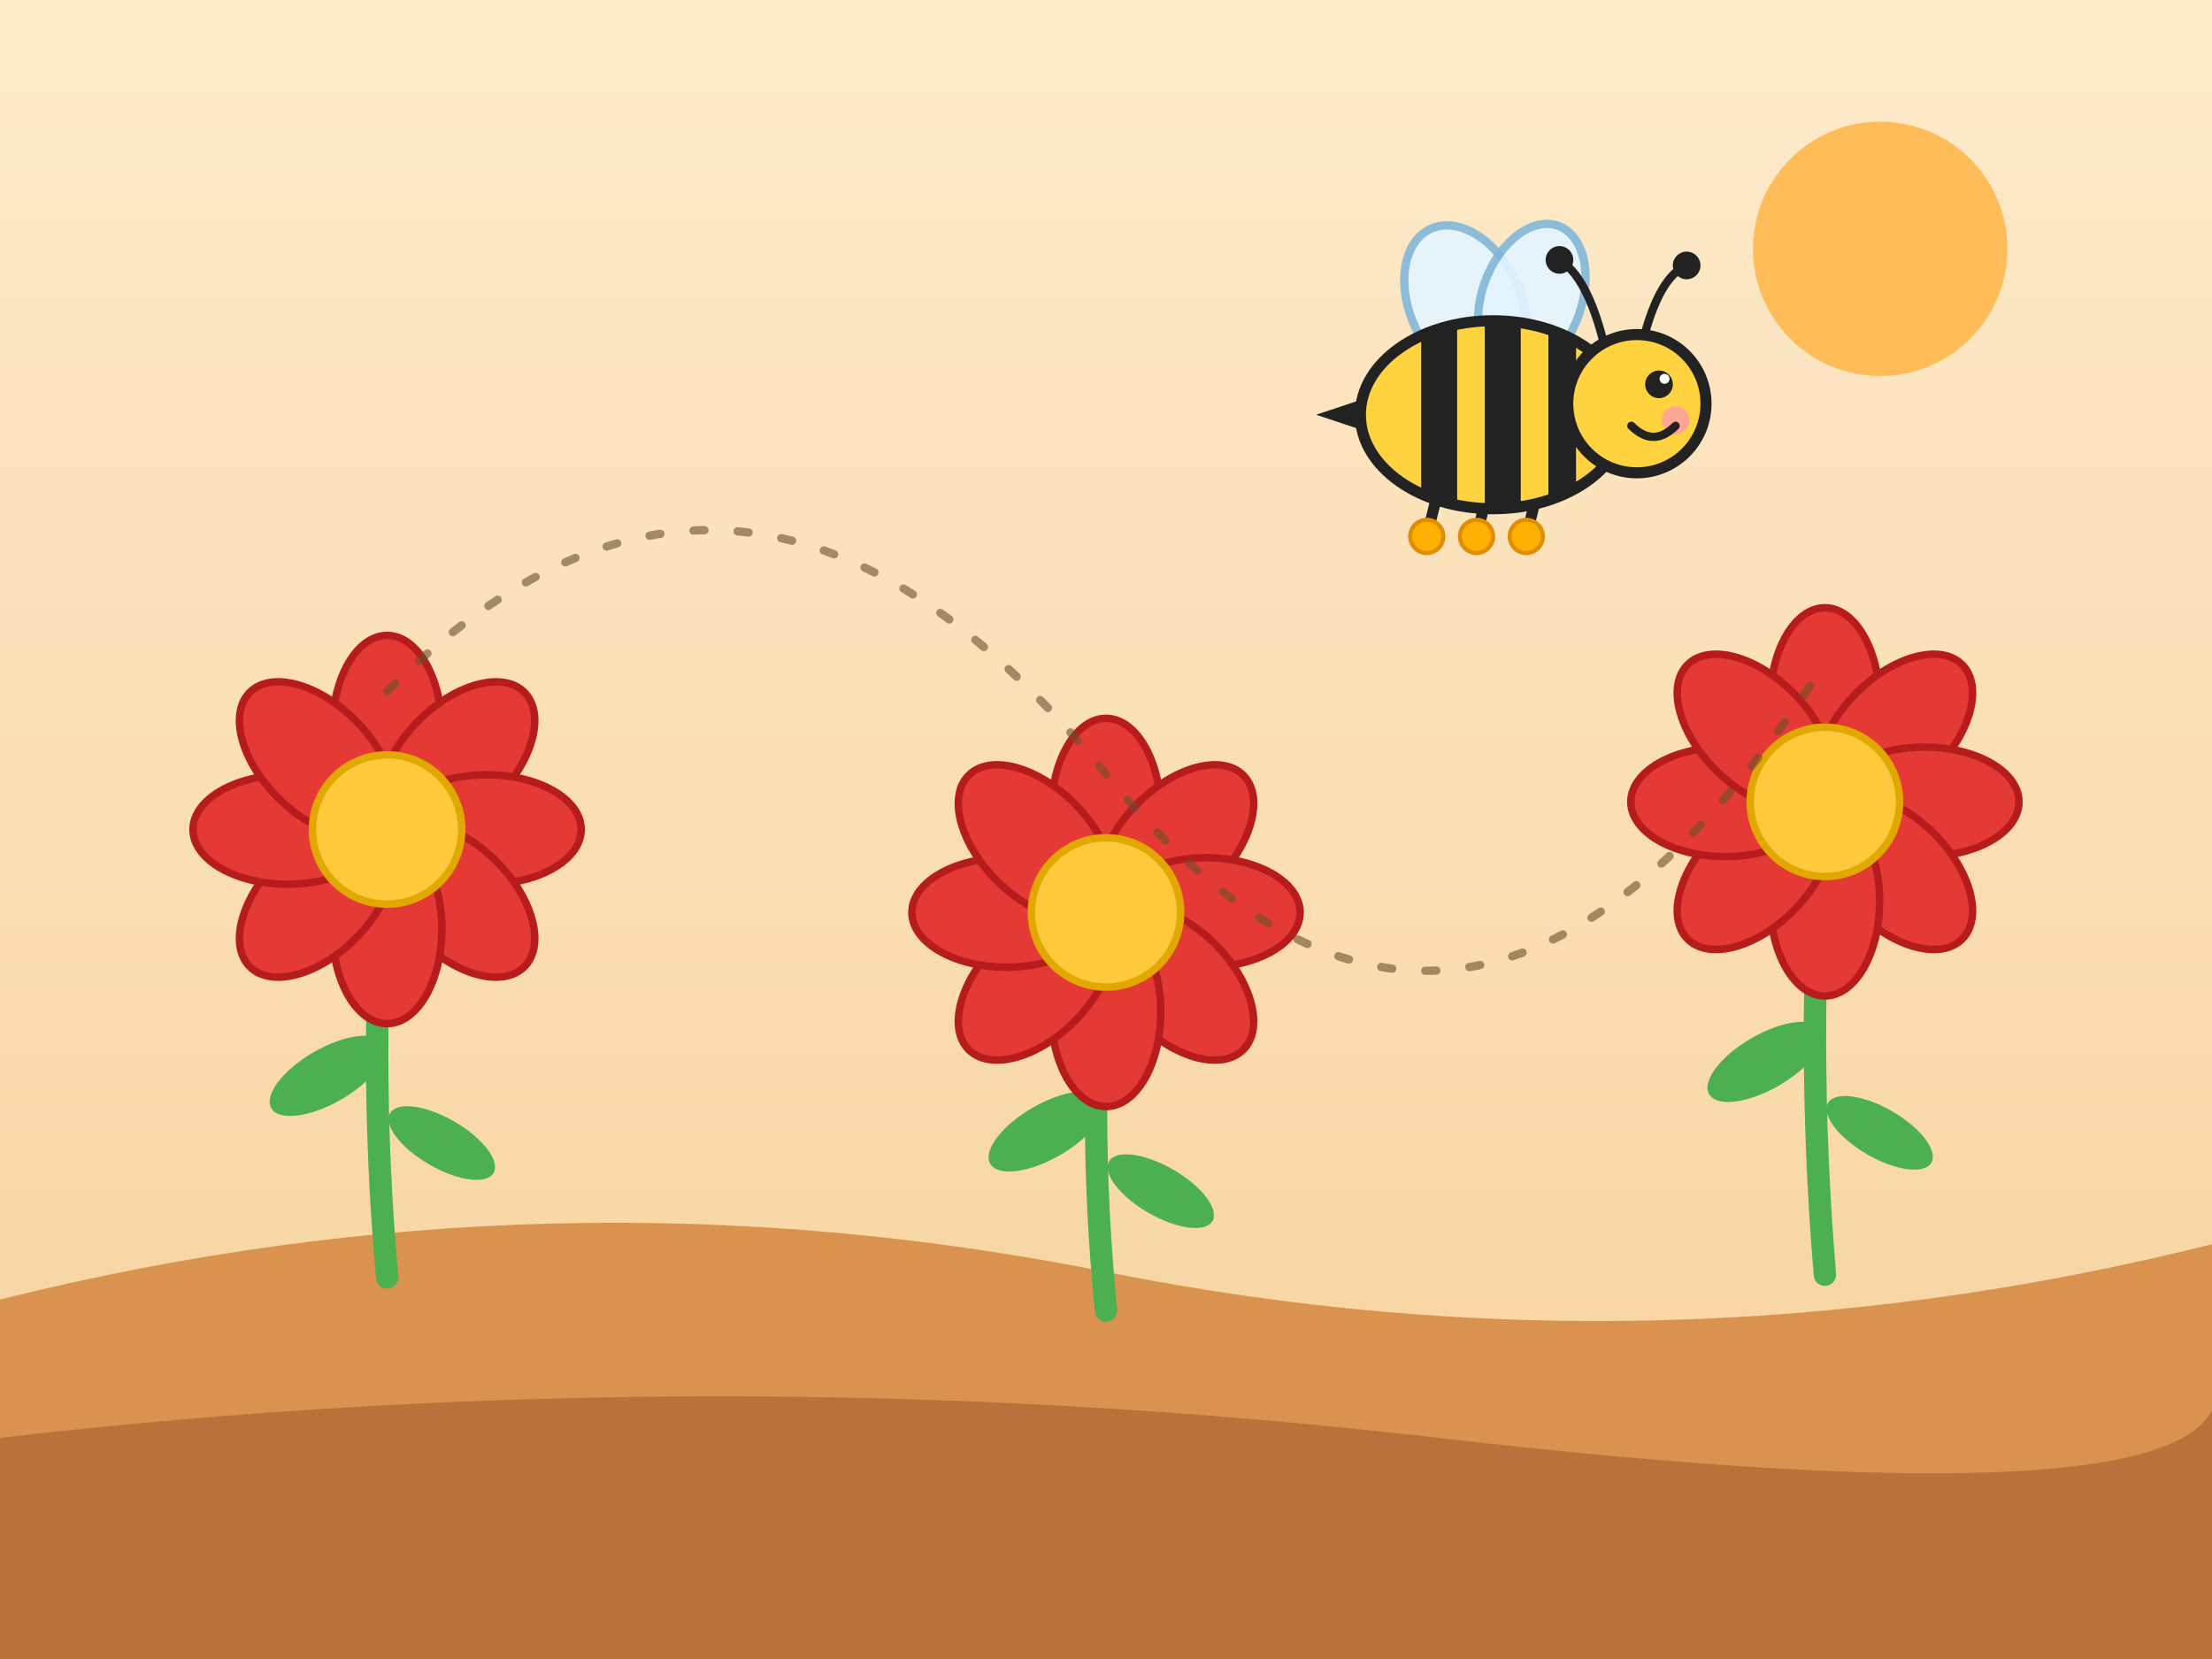
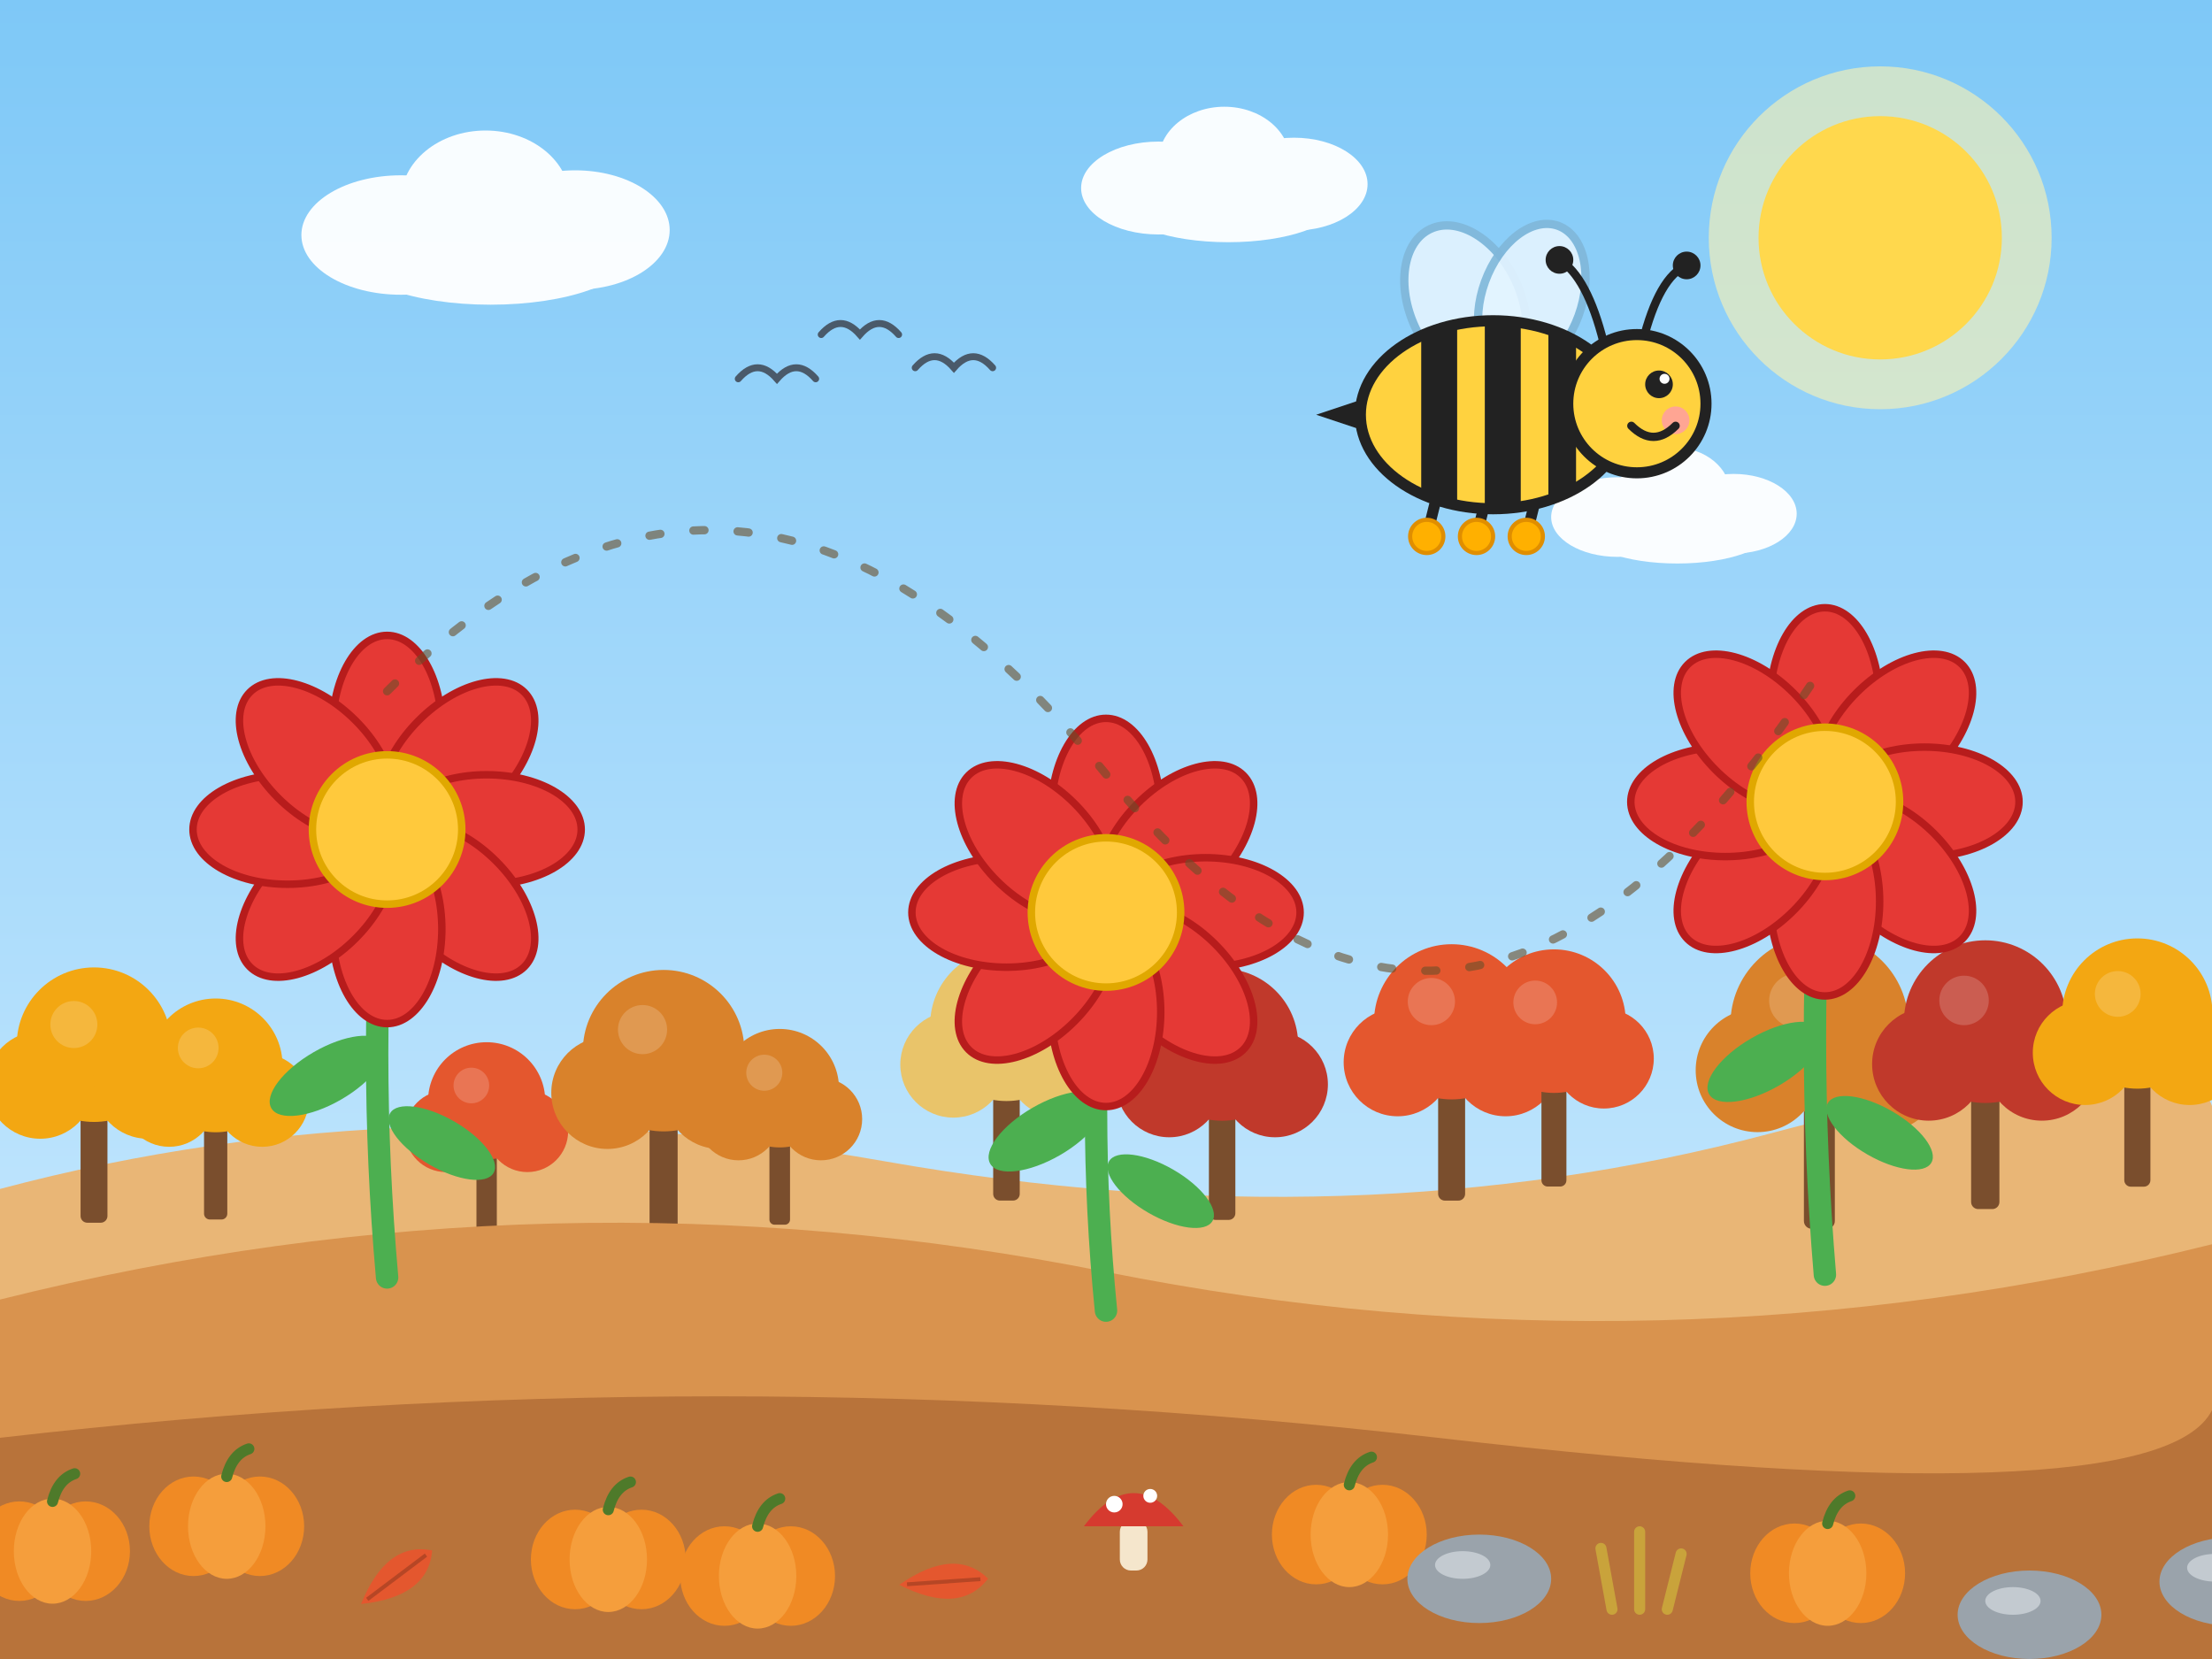
<svg xmlns="http://www.w3.org/2000/svg" viewBox="0 0 800 600">
  <defs>
    <linearGradient id="sky" x1="0" y1="0" x2="0" y2="1">
-       <stop offset="0" stop-color="#FDEBCB" />
-       <stop offset="1" stop-color="#F7D19B" />
+       <stop offset="0" stop-color="#7EC8F7" />
+       <stop offset="1" stop-color="#D4EEFF" />
    </linearGradient>
  </defs>
  <rect width="800" height="600" fill="url(#sky)" />
-   <circle cx="680" cy="90" r="46" fill="#FFB547" opacity=".85" />
+   <circle cx="680" cy="86" r="62" fill="#FFF3B0" opacity=".6" />
+   <circle cx="680" cy="86" r="44" fill="#FFD84D" />
+   <g transform="translate(145 85) scale(0.9)" fill="#fff" opacity=".95">
+     <ellipse cx="0" cy="0" rx="40" ry="24" />
+     <ellipse cx="34" cy="-14" rx="34" ry="28" />
+     <ellipse cx="70" cy="-2" rx="38" ry="24" />
+     <ellipse cx="36" cy="8" rx="56" ry="20" />
+   </g>
+   <g transform="translate(419 68) scale(0.7)" fill="#fff" opacity=".95">
+     <ellipse cx="0" cy="0" rx="40" ry="24" />
+     <ellipse cx="34" cy="-14" rx="34" ry="28" />
+     <ellipse cx="70" cy="-2" rx="38" ry="24" />
+     <ellipse cx="36" cy="8" rx="56" ry="20" />
+   </g>
+   <g transform="translate(585 187) scale(0.6)" fill="#fff" opacity=".95">
+     <ellipse cx="0" cy="0" rx="40" ry="24" />
+     <ellipse cx="34" cy="-14" rx="34" ry="28" />
+     <ellipse cx="70" cy="-2" rx="38" ry="24" />
+     <ellipse cx="36" cy="8" rx="56" ry="20" />
+   </g>
+   <path d="M297 121 q7 -8 14 0 q7 -8 14 0" fill="none" stroke="#4A5A6A" stroke-width="2.5" stroke-linecap="round" />
+   <path d="M331 133 q7 -8 14 0 q7 -8 14 0" fill="none" stroke="#4A5A6A" stroke-width="2.5" stroke-linecap="round" />
+   <path d="M267 137 q7 -8 14 0 q7 -8 14 0" fill="none" stroke="#4A5A6A" stroke-width="2.5" stroke-linecap="round" />
+   <path d="M0 430 Q150 390 320 420 T640 410 T800 400 V600 H0Z" fill="#E9B676" />
+   <g transform="translate(34 441) scale(0.6074707)">
+     <rect x="-8" y="-72" width="16" height="74" rx="4" fill="#7A4E2D" />
+     <circle cx="0" cy="-104" r="46" fill="#F3A712" />
+     <circle cx="-32" cy="-80" r="32" fill="#F3A712" />
+     <circle cx="32" cy="-80" r="32" fill="#F3A712" />
+     <circle cx="-12" cy="-116" r="14" fill="#fff" opacity=".18" />
+   </g>
+   <g transform="translate(78 440) scale(0.5258503)">
+     <rect x="-8" y="-72" width="16" height="74" rx="4" fill="#7A4E2D" />
+     <circle cx="0" cy="-104" r="46" fill="#F3A712" />
+     <circle cx="-32" cy="-80" r="32" fill="#F3A712" />
+     <circle cx="32" cy="-80" r="32" fill="#F3A712" />
+     <circle cx="-12" cy="-116" r="14" fill="#fff" opacity=".18" />
+   </g>
+   <g transform="translate(176 446) scale(0.4604701)">
+     <rect x="-8" y="-72" width="16" height="74" rx="4" fill="#7A4E2D" />
+     <circle cx="0" cy="-104" r="46" fill="#E4572E" />
+     <circle cx="-32" cy="-80" r="32" fill="#E4572E" />
+     <circle cx="32" cy="-80" r="32" fill="#E4572E" />
+     <circle cx="-12" cy="-116" r="14" fill="#fff" opacity=".18" />
+   </g>
+   <g transform="translate(240 446) scale(0.634729)">
+     <rect x="-8" y="-72" width="16" height="74" rx="4" fill="#7A4E2D" />
+     <circle cx="0" cy="-104" r="46" fill="#D9822B" />
+     <circle cx="-32" cy="-80" r="32" fill="#D9822B" />
+     <circle cx="32" cy="-80" r="32" fill="#D9822B" />
+     <circle cx="-12" cy="-116" r="14" fill="#fff" opacity=".18" />
+   </g>
+   <g transform="translate(282 442) scale(0.4657912)">
+     <rect x="-8" y="-72" width="16" height="74" rx="4" fill="#7A4E2D" />
+     <circle cx="0" cy="-104" r="46" fill="#D9822B" />
+     <circle cx="-32" cy="-80" r="32" fill="#D9822B" />
+     <circle cx="32" cy="-80" r="32" fill="#D9822B" />
+     <circle cx="-12" cy="-116" r="14" fill="#fff" opacity=".18" />
+   </g>
+   <g transform="translate(364 433) scale(0.5999045)">
+     <rect x="-8" y="-72" width="16" height="74" rx="4" fill="#7A4E2D" />
+     <circle cx="0" cy="-104" r="46" fill="#E9C46A" />
+     <circle cx="-32" cy="-80" r="32" fill="#E9C46A" />
+     <circle cx="32" cy="-80" r="32" fill="#E9C46A" />
+     <circle cx="-12" cy="-116" r="14" fill="#fff" opacity=".18" />
+   </g>
+   <g transform="translate(442 440) scale(0.5977399)">
+     <rect x="-8" y="-72" width="16" height="74" rx="4" fill="#7A4E2D" />
+     <circle cx="0" cy="-104" r="46" fill="#C0392B" />
+     <circle cx="-32" cy="-80" r="32" fill="#C0392B" />
+     <circle cx="32" cy="-80" r="32" fill="#C0392B" />
+     <circle cx="-12" cy="-116" r="14" fill="#fff" opacity=".18" />
+   </g>
+   <g transform="translate(525 433) scale(0.6100729)">
+     <rect x="-8" y="-72" width="16" height="74" rx="4" fill="#7A4E2D" />
+     <circle cx="0" cy="-104" r="46" fill="#E4572E" />
+     <circle cx="-32" cy="-80" r="32" fill="#E4572E" />
+     <circle cx="32" cy="-80" r="32" fill="#E4572E" />
+     <circle cx="-12" cy="-116" r="14" fill="#fff" opacity=".18" />
+   </g>
+   <g transform="translate(562 428) scale(0.5643325)">
+     <rect x="-8" y="-72" width="16" height="74" rx="4" fill="#7A4E2D" />
+     <circle cx="0" cy="-104" r="46" fill="#E4572E" />
+     <circle cx="-32" cy="-80" r="32" fill="#E4572E" />
+     <circle cx="32" cy="-80" r="32" fill="#E4572E" />
+     <circle cx="-12" cy="-116" r="14" fill="#fff" opacity=".18" />
+   </g>
+   <g transform="translate(658 443) scale(0.6989229)">
+     <rect x="-8" y="-72" width="16" height="74" rx="4" fill="#7A4E2D" />
+     <circle cx="0" cy="-104" r="46" fill="#D9822B" />
+     <circle cx="-32" cy="-80" r="32" fill="#D9822B" />
+     <circle cx="32" cy="-80" r="32" fill="#D9822B" />
+     <circle cx="-12" cy="-116" r="14" fill="#fff" opacity=".18" />
+   </g>
+   <g transform="translate(718 436) scale(0.6394975)">
+     <rect x="-8" y="-72" width="16" height="74" rx="4" fill="#7A4E2D" />
+     <circle cx="0" cy="-104" r="46" fill="#C0392B" />
+     <circle cx="-32" cy="-80" r="32" fill="#C0392B" />
+     <circle cx="32" cy="-80" r="32" fill="#C0392B" />
+     <circle cx="-12" cy="-116" r="14" fill="#fff" opacity=".18" />
+   </g>
+   <g transform="translate(773 428) scale(0.5907856)">
+     <rect x="-8" y="-72" width="16" height="74" rx="4" fill="#7A4E2D" />
+     <circle cx="0" cy="-104" r="46" fill="#F3A712" />
+     <circle cx="-32" cy="-80" r="32" fill="#F3A712" />
+     <circle cx="32" cy="-80" r="32" fill="#F3A712" />
+     <circle cx="-12" cy="-116" r="14" fill="#fff" opacity=".18" />
+   </g>
  <path d="M0 470 Q200 420 400 460 T800 450 V600 H0Z" fill="#D9934E" />
  <path d="M0 520 Q260 490 520 520 T800 510 V600 H0Z" fill="#B8733A" />
+   <g transform="translate(19 577) scale(1.0)">
+     <ellipse cx="-12" cy="-16" rx="16" ry="18" fill="#F08A24" />
+     <ellipse cx="12" cy="-16" rx="16" ry="18" fill="#F08A24" />
+     <ellipse cx="0" cy="-16" rx="14" ry="19" fill="#F59E3C" />
+     <path d="M0 -34 Q2 -42 8 -44" stroke="#4E7A2A" stroke-width="4" fill="none" stroke-linecap="round" />
+   </g>
+   <g transform="translate(82 568) scale(1.0)">
+     <ellipse cx="-12" cy="-16" rx="16" ry="18" fill="#F08A24" />
+     <ellipse cx="12" cy="-16" rx="16" ry="18" fill="#F08A24" />
+     <ellipse cx="0" cy="-16" rx="14" ry="19" fill="#F59E3C" />
+     <path d="M0 -34 Q2 -42 8 -44" stroke="#4E7A2A" stroke-width="4" fill="none" stroke-linecap="round" />
+   </g>
+   <g transform="translate(144 570) rotate(53) scale(0.7)">
+     <path d="M0 -22 Q18 -6 0 24 Q-18 -6 0 -22Z" fill="#E4572E" />
+     <path d="M0 -18 V20" stroke="#00000033" stroke-width="2" />
+   </g>
+   <g transform="translate(220 580) scale(1.0)">
+     <ellipse cx="-12" cy="-16" rx="16" ry="18" fill="#F08A24" />
+     <ellipse cx="12" cy="-16" rx="16" ry="18" fill="#F08A24" />
+     <ellipse cx="0" cy="-16" rx="14" ry="19" fill="#F59E3C" />
+     <path d="M0 -34 Q2 -42 8 -44" stroke="#4E7A2A" stroke-width="4" fill="none" stroke-linecap="round" />
+   </g>
+   <g transform="translate(274 586) scale(1.0)">
+     <ellipse cx="-12" cy="-16" rx="16" ry="18" fill="#F08A24" />
+     <ellipse cx="12" cy="-16" rx="16" ry="18" fill="#F08A24" />
+     <ellipse cx="0" cy="-16" rx="14" ry="19" fill="#F59E3C" />
+     <path d="M0 -34 Q2 -42 8 -44" stroke="#4E7A2A" stroke-width="4" fill="none" stroke-linecap="round" />
+   </g>
+   <g transform="translate(342 572) rotate(86) scale(0.7)">
+     <path d="M0 -22 Q18 -6 0 24 Q-18 -6 0 -22Z" fill="#E4572E" />
+     <path d="M0 -18 V20" stroke="#00000033" stroke-width="2" />
+   </g>
+   <g transform="translate(410 568)">
+     <rect x="-5" y="-18" width="10" height="18" rx="4" fill="#F5E6CC" />
+     <path d="M-18 -16 Q0 -40 18 -16Z" fill="#D63A2F" />
+     <circle cx="-7" cy="-24" r="3" fill="#fff" />
+     <circle cx="6" cy="-27" r="2.5" fill="#fff" />
+   </g>
+   <g transform="translate(488 571) scale(1.0)">
+     <ellipse cx="-12" cy="-16" rx="16" ry="18" fill="#F08A24" />
+     <ellipse cx="12" cy="-16" rx="16" ry="18" fill="#F08A24" />
+     <ellipse cx="0" cy="-16" rx="14" ry="19" fill="#F59E3C" />
+     <path d="M0 -34 Q2 -42 8 -44" stroke="#4E7A2A" stroke-width="4" fill="none" stroke-linecap="round" />
+   </g>
+   <g transform="translate(535 571) scale(1.0)">
+     <ellipse cx="0" cy="0" rx="26" ry="16" fill="#9AA3AB" />
+     <ellipse cx="-6" cy="-5" rx="10" ry="5" fill="#C3CAD0" />
+   </g>
+   <path d="M583 582 L579 560 M593 582 L593 554 M603 582 L608 562" stroke="#C9A33B" stroke-width="4" stroke-linecap="round" />
+   <g transform="translate(661 585) scale(1.0)">
+     <ellipse cx="-12" cy="-16" rx="16" ry="18" fill="#F08A24" />
+     <ellipse cx="12" cy="-16" rx="16" ry="18" fill="#F08A24" />
+     <ellipse cx="0" cy="-16" rx="14" ry="19" fill="#F59E3C" />
+     <path d="M0 -34 Q2 -42 8 -44" stroke="#4E7A2A" stroke-width="4" fill="none" stroke-linecap="round" />
+   </g>
+   <g transform="translate(734 584) scale(1.0)">
+     <ellipse cx="0" cy="0" rx="26" ry="16" fill="#9AA3AB" />
+     <ellipse cx="-6" cy="-5" rx="10" ry="5" fill="#C3CAD0" />
+   </g>
+   <g transform="translate(807 572) scale(1.0)">
+     <ellipse cx="0" cy="0" rx="26" ry="16" fill="#9AA3AB" />
+     <ellipse cx="-6" cy="-5" rx="10" ry="5" fill="#C3CAD0" />
+   </g>
  <g transform="translate(140 300) scale(0.9)">
    <path d="M0 0 Q-8 90.0 0 180" fill="none" stroke="#4CAF50" stroke-width="9" stroke-linecap="round" />
    <ellipse cx="-24" cy="99" rx="26" ry="11" transform="rotate(-30 -24 99)" fill="#4CAF50" />
    <ellipse cx="22" cy="126" rx="24" ry="10" transform="rotate(30 22 126)" fill="#4CAF50" />
    <ellipse cx="0" cy="-40" rx="22" ry="38" transform="rotate(0)" fill="#E53935" stroke="#B71C1C" stroke-width="3" />
    <ellipse cx="0" cy="-40" rx="22" ry="38" transform="rotate(45)" fill="#E53935" stroke="#B71C1C" stroke-width="3" />
    <ellipse cx="0" cy="-40" rx="22" ry="38" transform="rotate(90)" fill="#E53935" stroke="#B71C1C" stroke-width="3" />
    <ellipse cx="0" cy="-40" rx="22" ry="38" transform="rotate(135)" fill="#E53935" stroke="#B71C1C" stroke-width="3" />
    <ellipse cx="0" cy="-40" rx="22" ry="38" transform="rotate(180)" fill="#E53935" stroke="#B71C1C" stroke-width="3" />
    <ellipse cx="0" cy="-40" rx="22" ry="38" transform="rotate(225)" fill="#E53935" stroke="#B71C1C" stroke-width="3" />
    <ellipse cx="0" cy="-40" rx="22" ry="38" transform="rotate(270)" fill="#E53935" stroke="#B71C1C" stroke-width="3" />
    <ellipse cx="0" cy="-40" rx="22" ry="38" transform="rotate(315)" fill="#E53935" stroke="#B71C1C" stroke-width="3" />
    <circle cx="0" cy="0" r="30" fill="#FFC93C" stroke="#E0A800" stroke-width="3" />
  </g>
  <g transform="translate(400 330) scale(0.9)">
    <path d="M0 0 Q-8 80.0 0 160" fill="none" stroke="#4CAF50" stroke-width="9" stroke-linecap="round" />
    <ellipse cx="-24" cy="88.0" rx="26" ry="11" transform="rotate(-30 -24 88.0)" fill="#4CAF50" />
    <ellipse cx="22" cy="112.0" rx="24" ry="10" transform="rotate(30 22 112.0)" fill="#4CAF50" />
    <ellipse cx="0" cy="-40" rx="22" ry="38" transform="rotate(0)" fill="#E53935" stroke="#B71C1C" stroke-width="3" />
    <ellipse cx="0" cy="-40" rx="22" ry="38" transform="rotate(45)" fill="#E53935" stroke="#B71C1C" stroke-width="3" />
    <ellipse cx="0" cy="-40" rx="22" ry="38" transform="rotate(90)" fill="#E53935" stroke="#B71C1C" stroke-width="3" />
    <ellipse cx="0" cy="-40" rx="22" ry="38" transform="rotate(135)" fill="#E53935" stroke="#B71C1C" stroke-width="3" />
    <ellipse cx="0" cy="-40" rx="22" ry="38" transform="rotate(180)" fill="#E53935" stroke="#B71C1C" stroke-width="3" />
    <ellipse cx="0" cy="-40" rx="22" ry="38" transform="rotate(225)" fill="#E53935" stroke="#B71C1C" stroke-width="3" />
    <ellipse cx="0" cy="-40" rx="22" ry="38" transform="rotate(270)" fill="#E53935" stroke="#B71C1C" stroke-width="3" />
    <ellipse cx="0" cy="-40" rx="22" ry="38" transform="rotate(315)" fill="#E53935" stroke="#B71C1C" stroke-width="3" />
    <circle cx="0" cy="0" r="30" fill="#FFC93C" stroke="#E0A800" stroke-width="3" />
  </g>
  <g transform="translate(660 290) scale(0.9)">
    <path d="M0 0 Q-8 95.0 0 190" fill="none" stroke="#4CAF50" stroke-width="9" stroke-linecap="round" />
    <ellipse cx="-24" cy="104.5" rx="26" ry="11" transform="rotate(-30 -24 104.5)" fill="#4CAF50" />
    <ellipse cx="22" cy="133.0" rx="24" ry="10" transform="rotate(30 22 133.0)" fill="#4CAF50" />
    <ellipse cx="0" cy="-40" rx="22" ry="38" transform="rotate(0)" fill="#E53935" stroke="#B71C1C" stroke-width="3" />
    <ellipse cx="0" cy="-40" rx="22" ry="38" transform="rotate(45)" fill="#E53935" stroke="#B71C1C" stroke-width="3" />
    <ellipse cx="0" cy="-40" rx="22" ry="38" transform="rotate(90)" fill="#E53935" stroke="#B71C1C" stroke-width="3" />
    <ellipse cx="0" cy="-40" rx="22" ry="38" transform="rotate(135)" fill="#E53935" stroke="#B71C1C" stroke-width="3" />
    <ellipse cx="0" cy="-40" rx="22" ry="38" transform="rotate(180)" fill="#E53935" stroke="#B71C1C" stroke-width="3" />
    <ellipse cx="0" cy="-40" rx="22" ry="38" transform="rotate(225)" fill="#E53935" stroke="#B71C1C" stroke-width="3" />
    <ellipse cx="0" cy="-40" rx="22" ry="38" transform="rotate(270)" fill="#E53935" stroke="#B71C1C" stroke-width="3" />
    <ellipse cx="0" cy="-40" rx="22" ry="38" transform="rotate(315)" fill="#E53935" stroke="#B71C1C" stroke-width="3" />
    <circle cx="0" cy="0" r="30" fill="#FFC93C" stroke="#E0A800" stroke-width="3" />
  </g>
  <path d="M140 250 Q270 120 400 280 T660 240" fill="none" stroke="#6B4F2A" stroke-width="3" stroke-dasharray="4 12" stroke-linecap="round" opacity=".6" />
  <g transform="translate(540 150) scale(1.0 1.0)">
    <defs>
      <clipPath id="beebody11">
        <ellipse cx="0" cy="0" rx="48" ry="34" />
      </clipPath>
    </defs>
    <ellipse cx="-10" cy="-40" rx="20" ry="30" transform="rotate(-25 -10 -40)" fill="#E3F4FF" opacity=".9" stroke="#7FB7D9" stroke-width="3" />
    <ellipse cx="14" cy="-42" rx="18" ry="28" transform="rotate(20 14 -42)" fill="#E3F4FF" opacity=".9" stroke="#7FB7D9" stroke-width="3" />
    <path d="M-20 28 L-24 44" stroke="#222" stroke-width="4" stroke-linecap="round" />
    <path d="M-2 28 L-6 44" stroke="#222" stroke-width="4" stroke-linecap="round" />
    <path d="M16 28 L12 44" stroke="#222" stroke-width="4" stroke-linecap="round" />
    <circle cx="-24" cy="44" r="6" fill="#FFB000" stroke="#E08E00" stroke-width="1.5" />
    <circle cx="-6" cy="44" r="6" fill="#FFB000" stroke="#E08E00" stroke-width="1.5" />
    <circle cx="12" cy="44" r="6" fill="#FFB000" stroke="#E08E00" stroke-width="1.5" />
    <polygon points="-46,-6 -64,0 -46,6" fill="#222" />
    <ellipse cx="0" cy="0" rx="48" ry="34" fill="#FFD23F" />
    <g clip-path="url(#beebody11)">
      <rect x="-26" y="-40" width="13" height="80" fill="#222" />
      <rect x="-3" y="-40" width="13" height="80" fill="#222" />
      <rect x="20" y="-40" width="10" height="80" fill="#222" />
    </g>
    <ellipse cx="0" cy="0" rx="48" ry="34" fill="none" stroke="#222" stroke-width="4" />
    <path d="M40 -26 Q34 -50 24 -56" fill="none" stroke="#222" stroke-width="3" />
    <circle cx="24" cy="-56" r="5" fill="#222" />
    <path d="M54 -26 Q60 -50 70 -54" fill="none" stroke="#222" stroke-width="3" />
    <circle cx="70" cy="-54" r="5" fill="#222" />
    <circle cx="52" cy="-4" r="25" fill="#FFD23F" stroke="#222" stroke-width="4" />
    <circle cx="60" cy="-11" r="5" fill="#222" />
    <circle cx="62" cy="-13" r="1.8" fill="#fff" />
    <circle cx="66" cy="2" r="5" fill="#FF9AA8" opacity=".8" />
    <path d="M50 4 Q58 12 66 4" fill="none" stroke="#222" stroke-width="3" stroke-linecap="round" />
  </g>
</svg>
